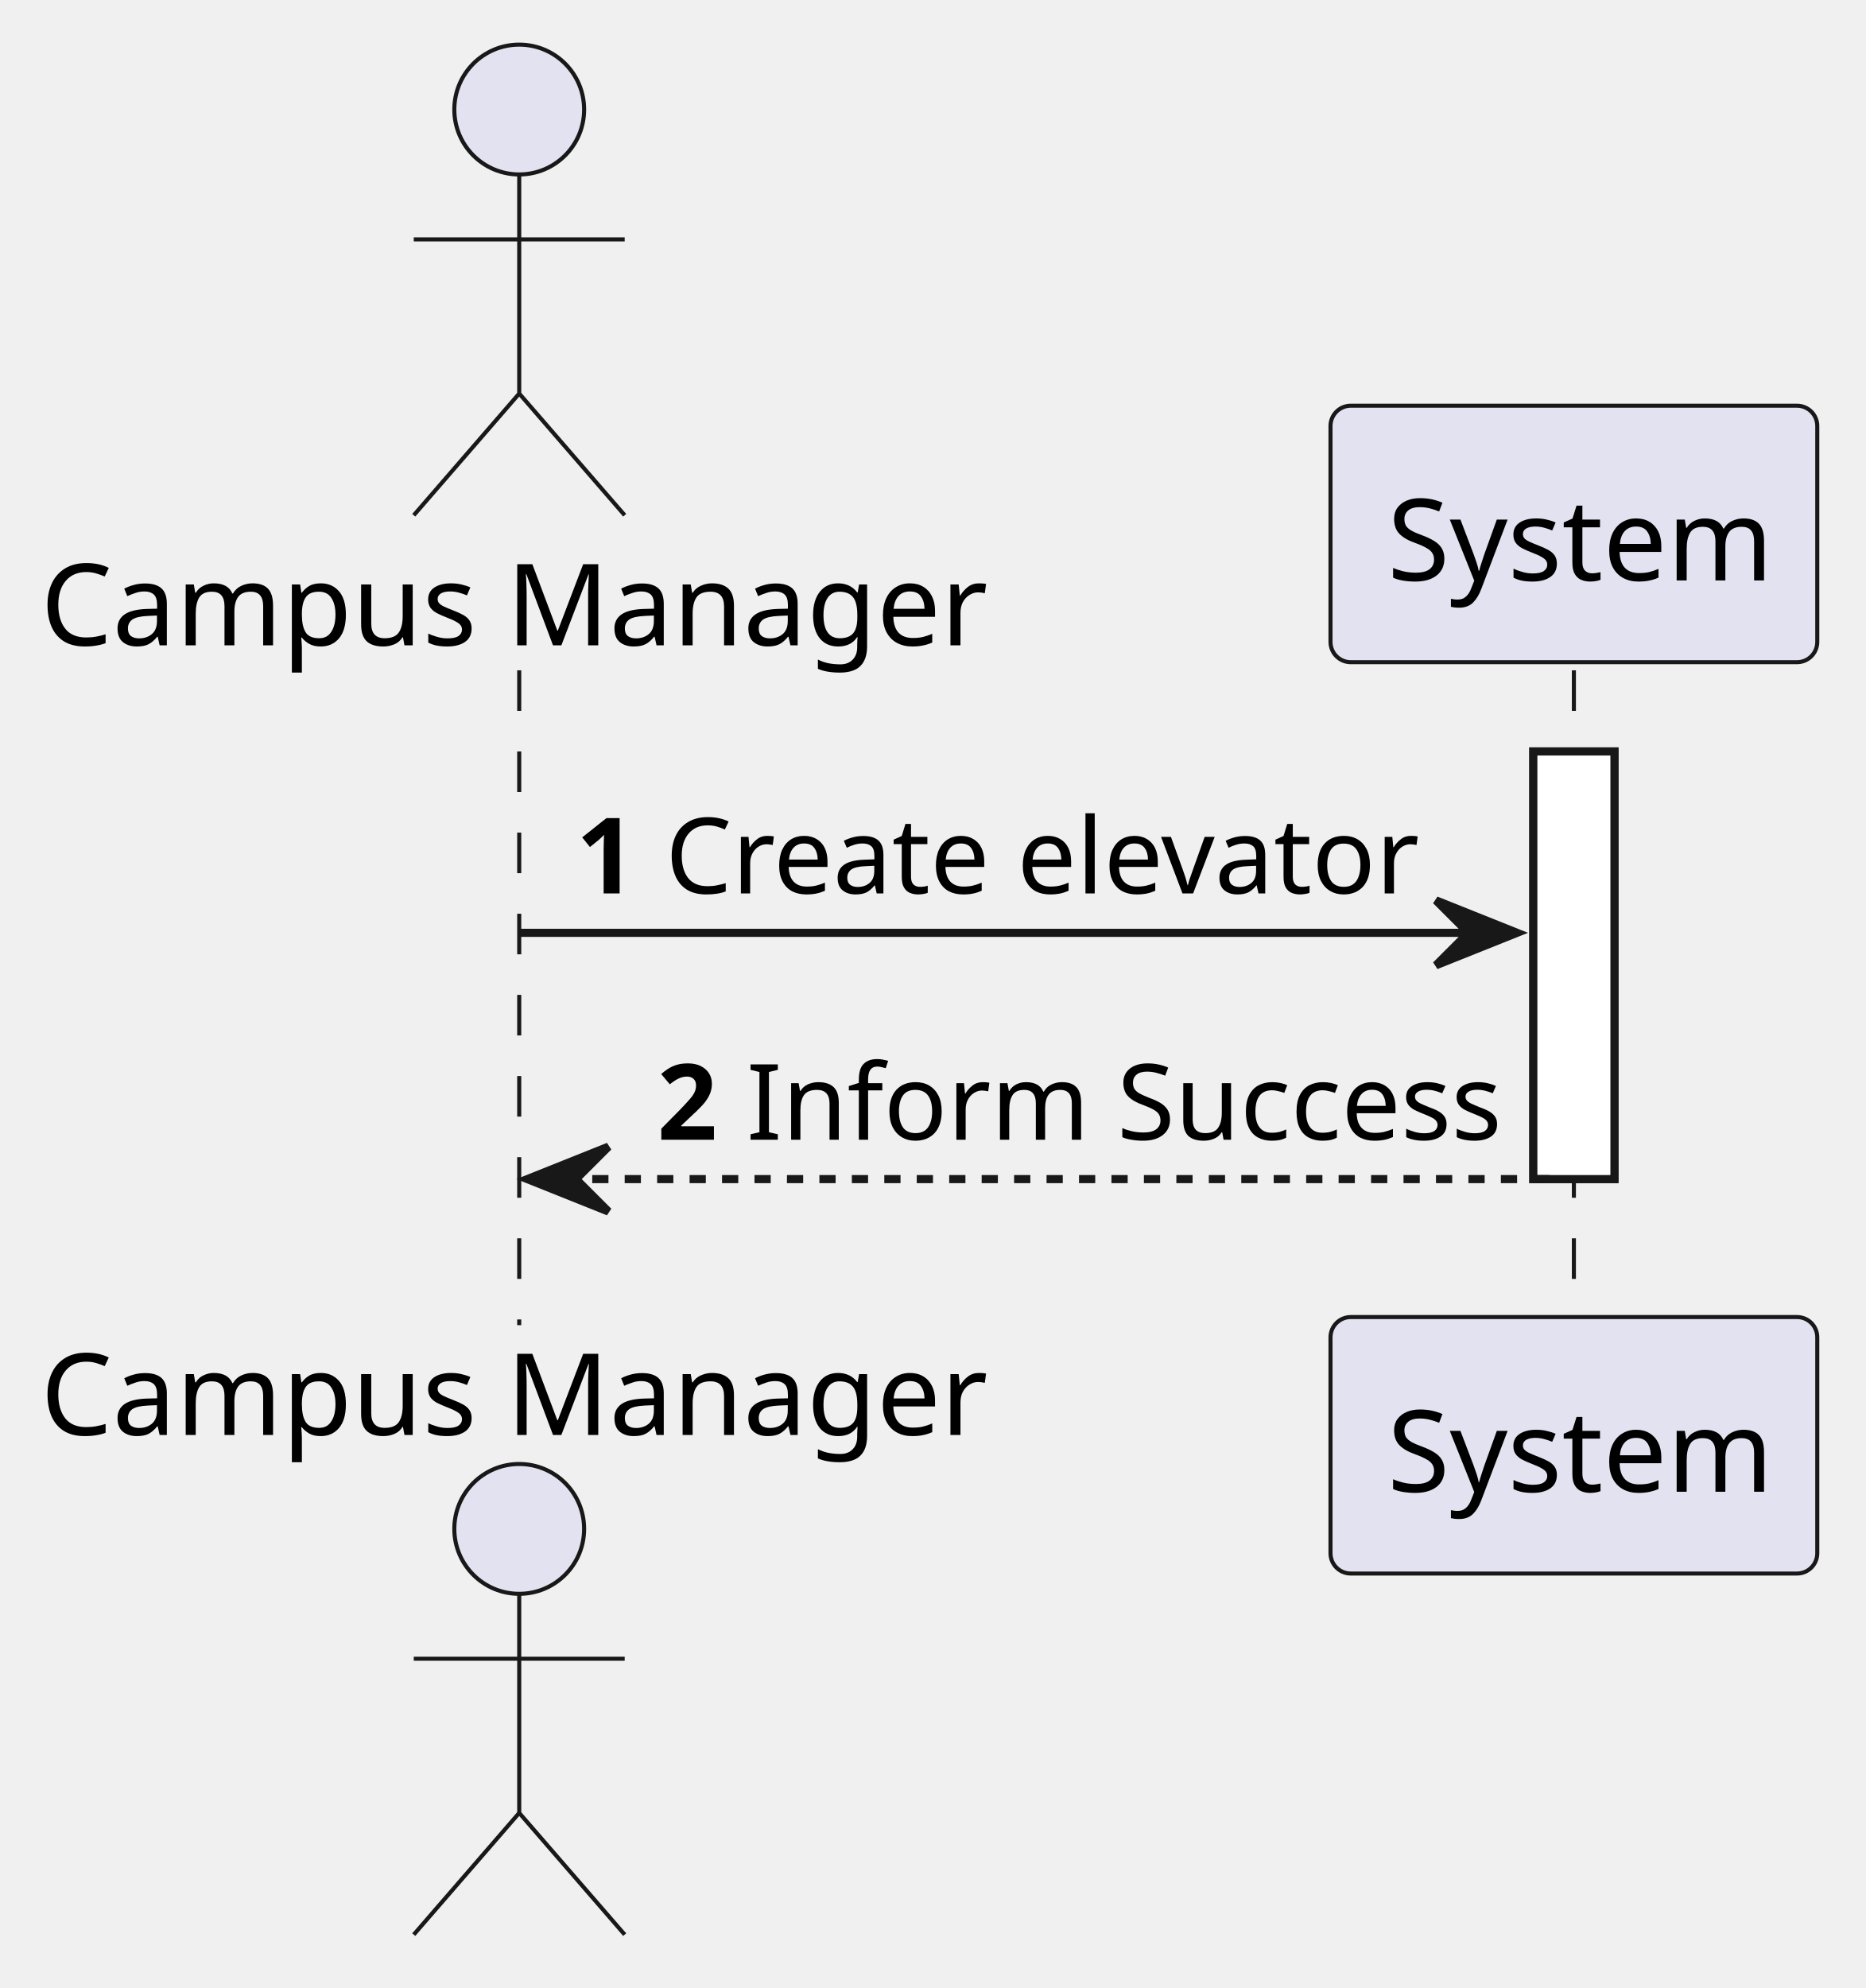
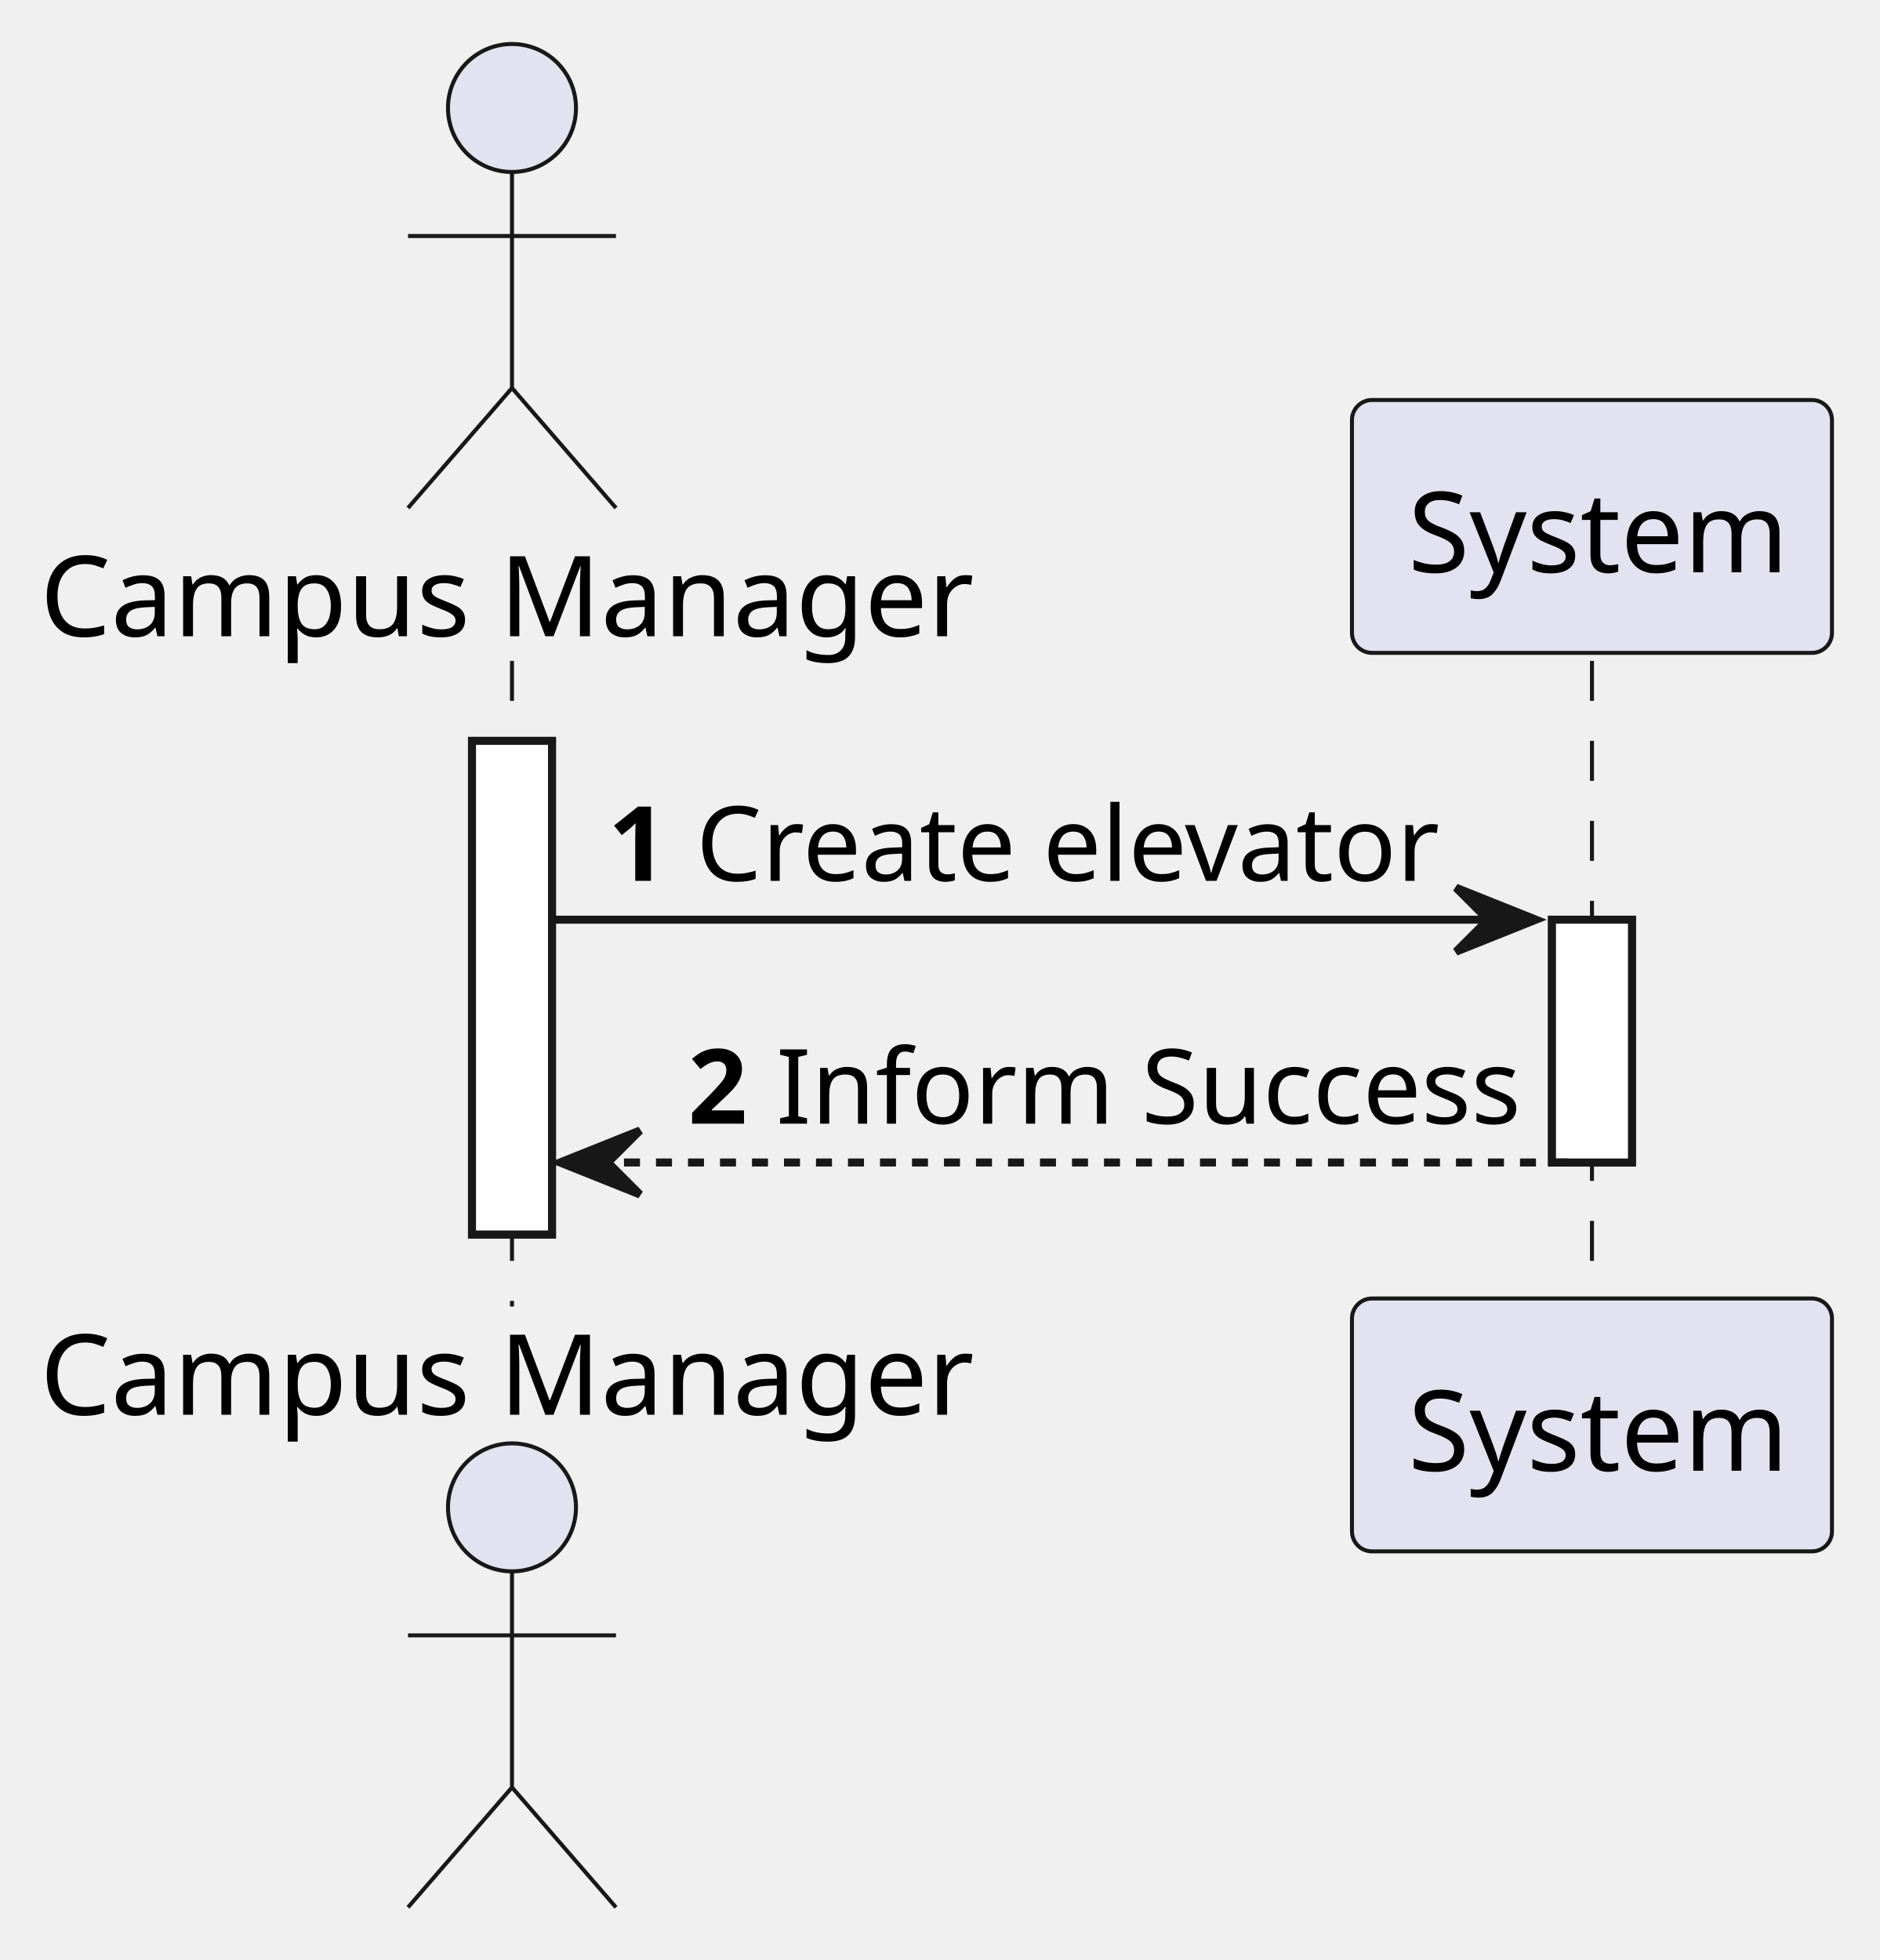
- <svg xmlns="http://www.w3.org/2000/svg" contentStyleType="text/css" height="245px" preserveAspectRatio="none" style="width:230px;height:245px;background:#FFFFFF;" version="1.1" viewBox="0 0 230 245" width="230px" zoomAndPan="magnify">
+ <svg xmlns="http://www.w3.org/2000/svg" contentStyleType="text/css" height="245px" preserveAspectRatio="none" style="width:235px;height:245px;background:#FFFFFF;" version="1.1" viewBox="0 0 235 245" width="235px" zoomAndPan="magnify">
  <defs />
  <g>
-     <rect fill="#FFFFFF" height="52.703" style="stroke:#181818;stroke-width:1.0;" width="10" x="189" y="92.609" />
+     <rect fill="#FFFFFF" height="61.703" style="stroke:#181818;stroke-width:1.0;" width="10" x="59" y="92.609" />
+     <rect fill="#FFFFFF" height="30.352" style="stroke:#181818;stroke-width:1.0;" width="10" x="194" y="114.961" />
    <line style="stroke:#181818;stroke-width:0.5;stroke-dasharray:5.0,5.0;" x1="64" x2="64" y1="82.609" y2="163.312" />
-     <line style="stroke:#181818;stroke-width:0.5;stroke-dasharray:5.0,5.0;" x1="194" x2="194" y1="82.609" y2="163.312" />
+     <line style="stroke:#181818;stroke-width:0.5;stroke-dasharray:5.0,5.0;" x1="199" x2="199" y1="82.609" y2="163.312" />
    <text fill="#000000" font-family="sans-serif" font-size="14" lengthAdjust="spacing" textLength="112" x="5" y="79.533">Campus Manager</text>
    <ellipse cx="64" cy="13.5" fill="#E2E2F0" rx="8" ry="8" style="stroke:#181818;stroke-width:0.5;" />
    <path d="M64,21.5 L64,48.5 M51,29.5 L77,29.5 M64,48.5 L51,63.5 M64,48.5 L77,63.5 " fill="none" style="stroke:#181818;stroke-width:0.5;" />
    <text fill="#000000" font-family="sans-serif" font-size="14" lengthAdjust="spacing" textLength="112" x="5" y="176.846">Campus Manager</text>
    <ellipse cx="64" cy="188.422" fill="#E2E2F0" rx="8" ry="8" style="stroke:#181818;stroke-width:0.5;" />
    <path d="M64,196.422 L64,223.422 M51,204.422 L77,204.422 M64,223.422 L51,238.422 M64,223.422 L77,238.422 " fill="none" style="stroke:#181818;stroke-width:0.5;" />
-     <rect fill="#E2E2F0" height="31.609" rx="2.5" ry="2.5" style="stroke:#181818;stroke-width:0.5;" width="60" x="164" y="50" />
-     <text fill="#000000" font-family="sans-serif" font-size="14" lengthAdjust="spacing" textLength="46" x="171" y="71.533">System</text>
-     <rect fill="#E2E2F0" height="31.609" rx="2.5" ry="2.5" style="stroke:#181818;stroke-width:0.5;" width="60" x="164" y="162.312" />
-     <text fill="#000000" font-family="sans-serif" font-size="14" lengthAdjust="spacing" textLength="46" x="171" y="183.846">System</text>
-     <rect fill="#FFFFFF" height="52.703" style="stroke:#181818;stroke-width:1.0;" width="10" x="189" y="92.609" />
-     <polygon fill="#181818" points="177,110.961,187,114.961,177,118.961,181,114.961" style="stroke:#181818;stroke-width:1.0;" />
-     <line style="stroke:#181818;stroke-width:1.0;" x1="64" x2="183" y1="114.961" y2="114.961" />
-     <text fill="#000000" font-family="sans-serif" font-size="13" font-weight="bold" lengthAdjust="spacing" textLength="7" x="71" y="110.105">1</text>
-     <text fill="#000000" font-family="sans-serif" font-size="13" lengthAdjust="spacing" textLength="86" x="82" y="110.105">Create elevator</text>
-     <polygon fill="#181818" points="75,141.312,65,145.312,75,149.312,71,145.312" style="stroke:#181818;stroke-width:1.0;" />
-     <line style="stroke:#181818;stroke-width:1.0;stroke-dasharray:2.0,2.0;" x1="69" x2="193" y1="145.312" y2="145.312" />
-     <text fill="#000000" font-family="sans-serif" font-size="13" font-weight="bold" lengthAdjust="spacing" textLength="7" x="81" y="140.456">2</text>
-     <text fill="#000000" font-family="sans-serif" font-size="13" lengthAdjust="spacing" textLength="90" x="92" y="140.456">Inform Success</text>
+     <rect fill="#E2E2F0" height="31.609" rx="2.5" ry="2.5" style="stroke:#181818;stroke-width:0.5;" width="60" x="169" y="50" />
+     <text fill="#000000" font-family="sans-serif" font-size="14" lengthAdjust="spacing" textLength="46" x="176" y="71.533">System</text>
+     <rect fill="#E2E2F0" height="31.609" rx="2.5" ry="2.5" style="stroke:#181818;stroke-width:0.5;" width="60" x="169" y="162.312" />
+     <text fill="#000000" font-family="sans-serif" font-size="14" lengthAdjust="spacing" textLength="46" x="176" y="183.846">System</text>
+     <rect fill="#FFFFFF" height="61.703" style="stroke:#181818;stroke-width:1.0;" width="10" x="59" y="92.609" />
+     <rect fill="#FFFFFF" height="30.352" style="stroke:#181818;stroke-width:1.0;" width="10" x="194" y="114.961" />
+     <polygon fill="#181818" points="182,110.961,192,114.961,182,118.961,186,114.961" style="stroke:#181818;stroke-width:1.0;" />
+     <line style="stroke:#181818;stroke-width:1.0;" x1="69" x2="188" y1="114.961" y2="114.961" />
+     <text fill="#000000" font-family="sans-serif" font-size="13" font-weight="bold" lengthAdjust="spacing" textLength="7" x="76" y="110.105">1</text>
+     <text fill="#000000" font-family="sans-serif" font-size="13" lengthAdjust="spacing" textLength="86" x="87" y="110.105">Create elevator</text>
+     <polygon fill="#181818" points="80,141.312,70,145.312,80,149.312,76,145.312" style="stroke:#181818;stroke-width:1.0;" />
+     <line style="stroke:#181818;stroke-width:1.0;stroke-dasharray:2.0,2.0;" x1="74" x2="198" y1="145.312" y2="145.312" />
+     <text fill="#000000" font-family="sans-serif" font-size="13" font-weight="bold" lengthAdjust="spacing" textLength="7" x="86" y="140.456">2</text>
+     <text fill="#000000" font-family="sans-serif" font-size="13" lengthAdjust="spacing" textLength="90" x="97" y="140.456">Inform Success</text>
  </g>
</svg>
